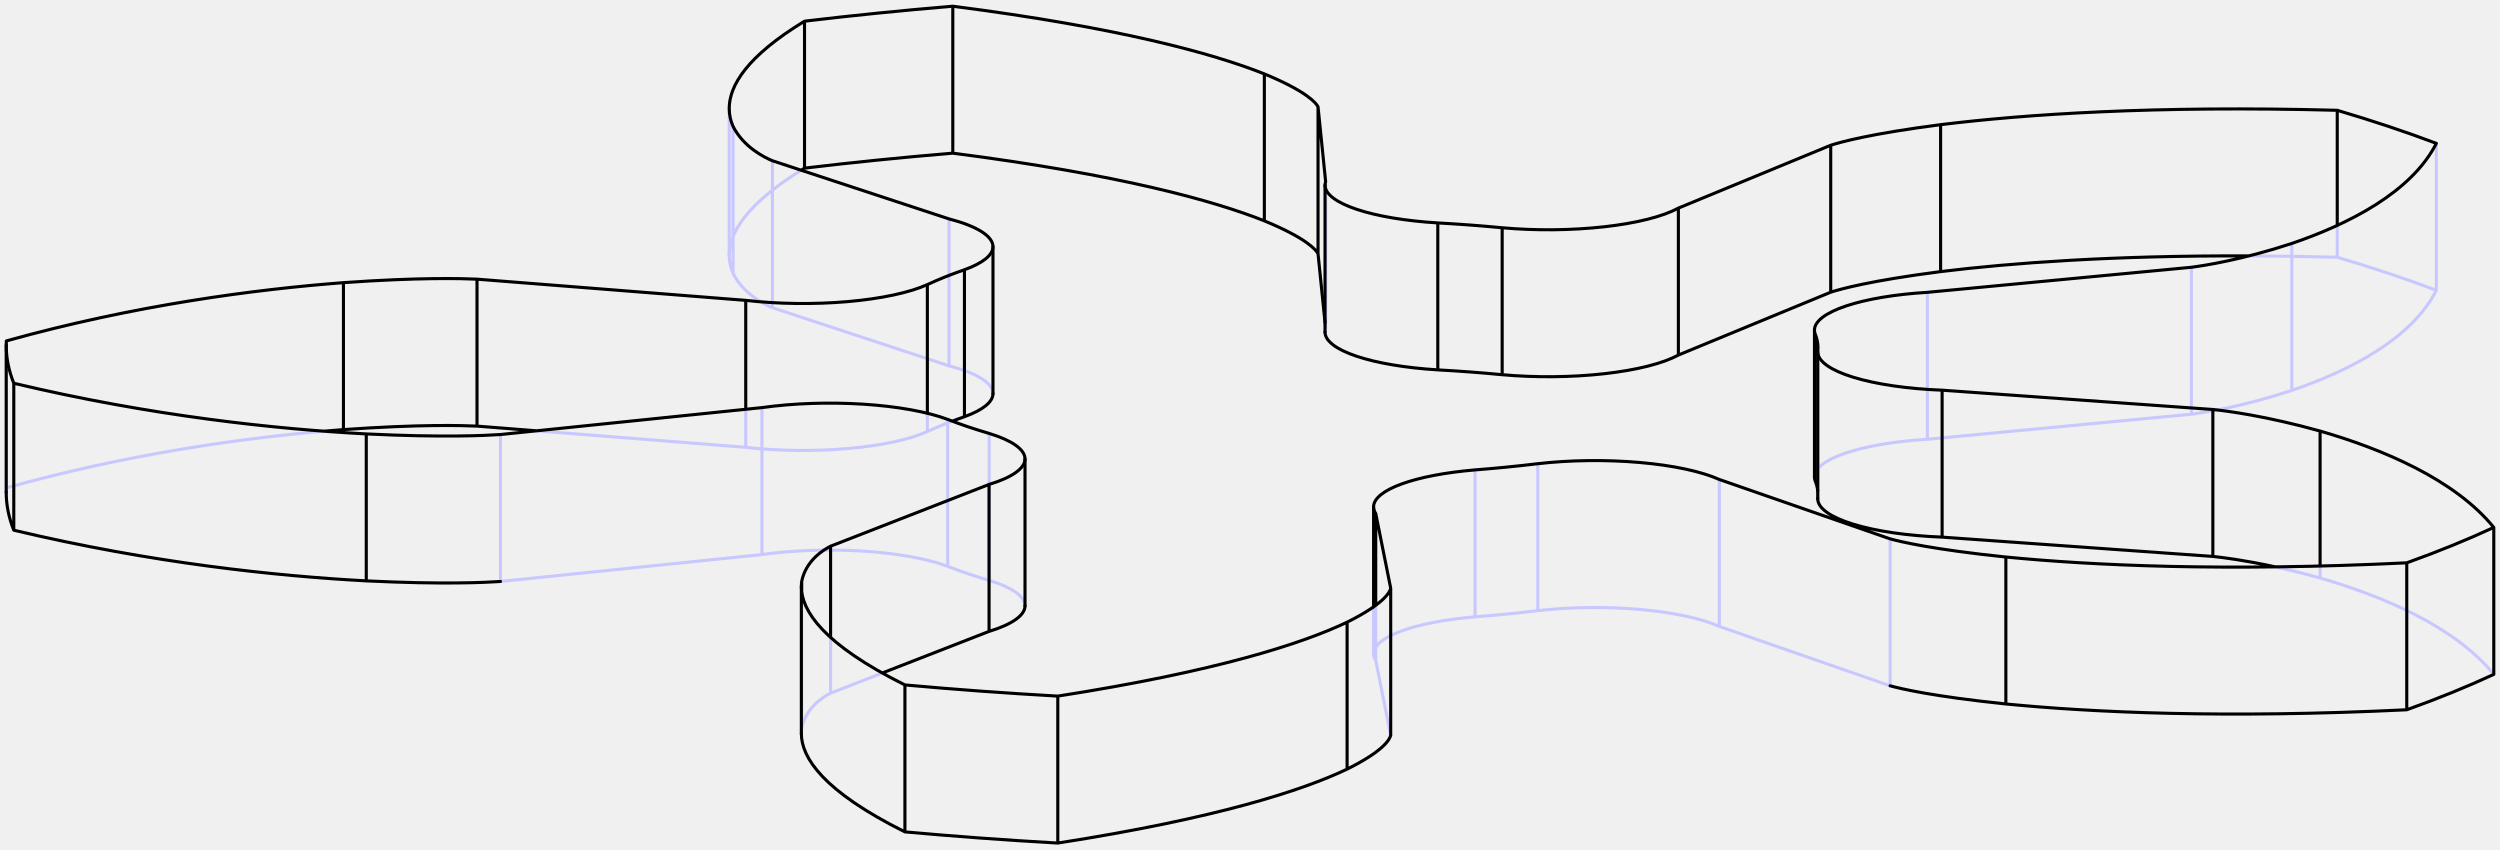
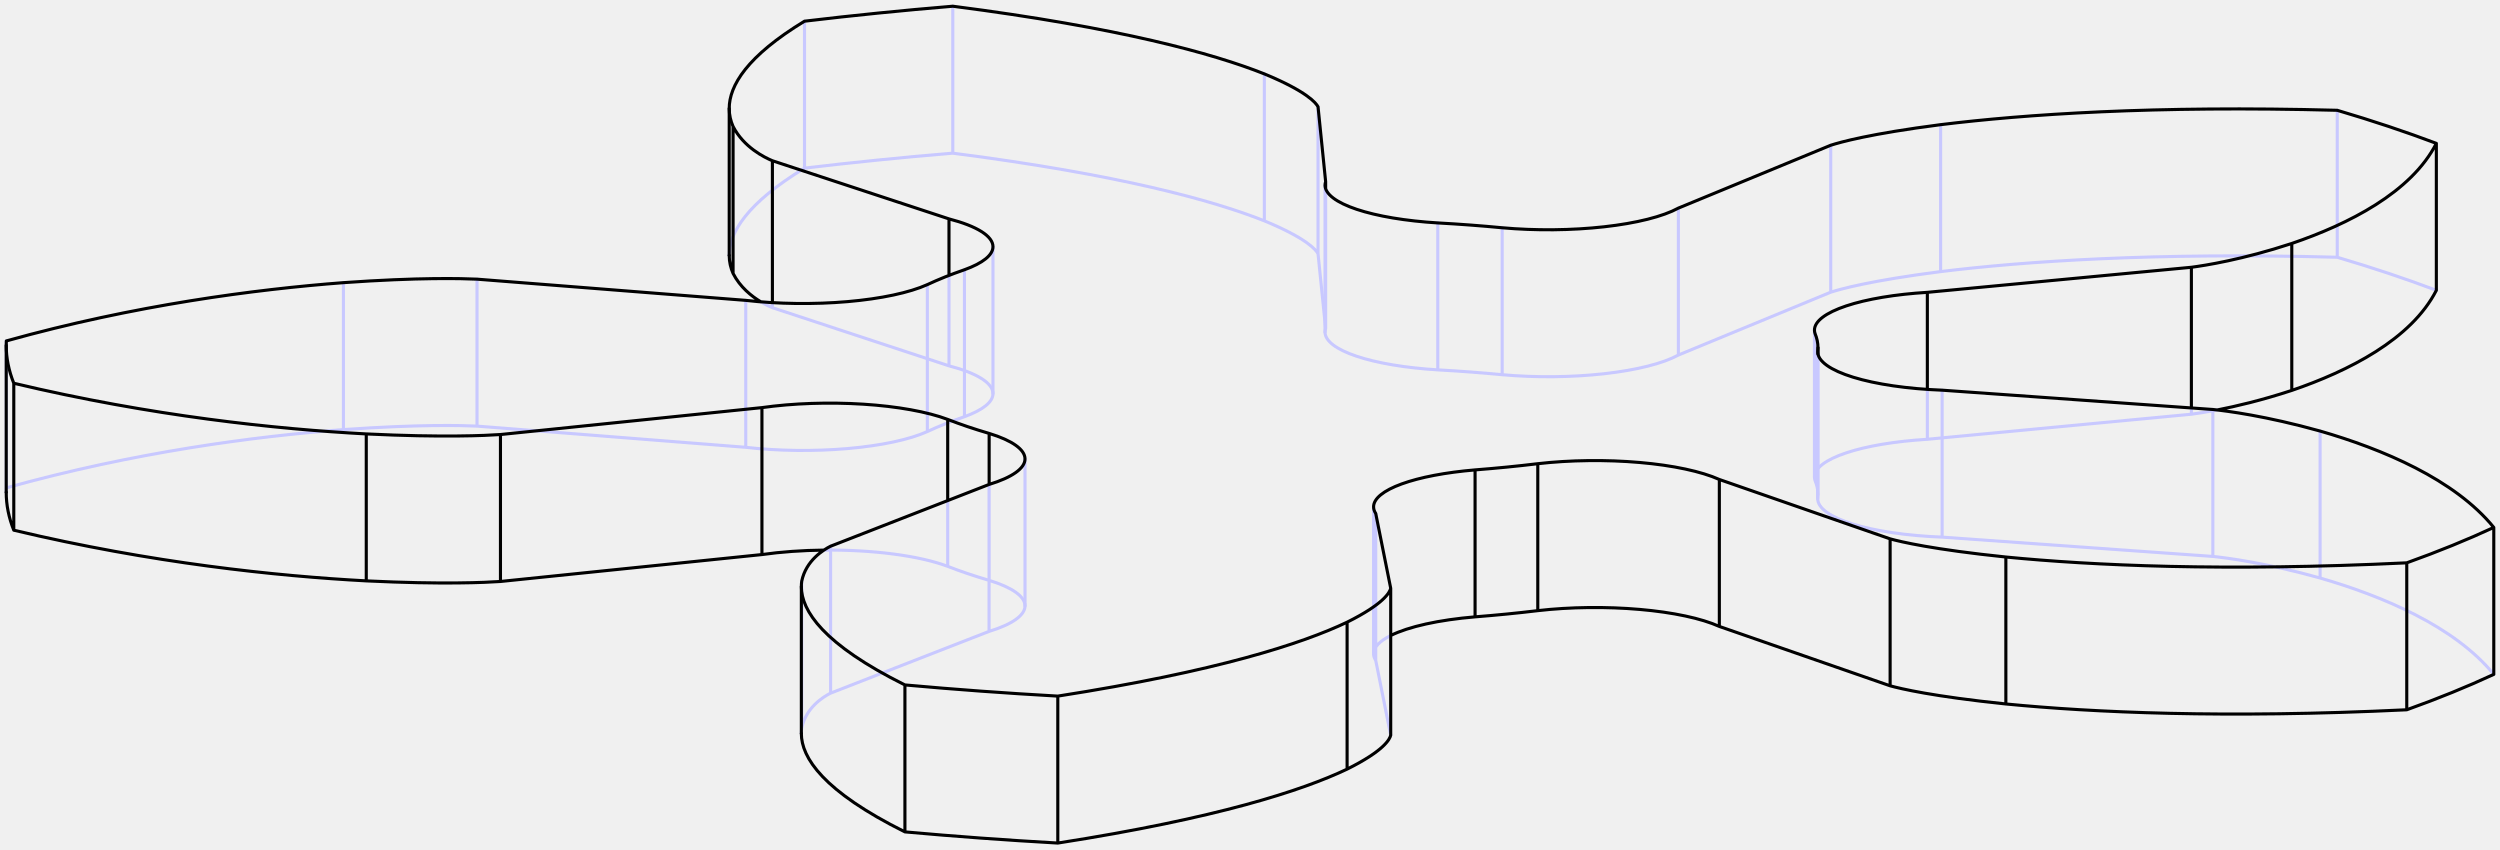
<svg xmlns="http://www.w3.org/2000/svg" viewBox="-358.577 -10.153 804 273.128" version="1.1" width="804" height="273.128">
  <style type="text/css">.edge {
  fill: None;
  fill-opacity: 0.0;
  stroke-linecap: round;
}
.visible .edge {
  stroke: #000000;
  stroke-opacity: 1.0;
  stroke-width: 1.0;
}
.hidden .edge {
  stroke: #C8C8FF;
  stroke-opacity: 1.0;
  stroke-width: 1.0;
}
.fill {
  fill-rule: evenodd;
}

 @media (prefers-color-scheme: dark) {
.edge {
  fill: None;
  fill-opacity: 0.0;
  stroke-linecap: round;
}
.visible .edge {
  stroke: #FFFFFF;
  stroke-opacity: 1.0;
  stroke-width: 1.0;
}
.hidden .edge {
  stroke: #A00000;
  stroke-opacity: 1.0;
  stroke-width: 1.0;
}
.fill {
  fill-rule: evenodd;
}

}</style>
  <g>
    <g />
    <g class="hidden">
      <g class="sharp">
-         <path class="edge" d="M194.361,191.309 L194.361,144.051 M249.286,210.401 L249.286,163.144 M194.361,191.309 L249.286,210.401 M387.565,175.729 L387.565,171.885 M443.423,206.725 C430.814,191.231 407.555,181.519 387.565,175.729 M387.565,175.729 C382.307,174.261 377.481,173.089 373.182,172.155 M226.012,150.135 L226.012,102.878 M226.012,150.135 C226.057,149.727 226.08,149.319 226.08,148.91 M226.08,148.91 C226.08,148.495 226.057,148.08 226.009,147.665 M261.258,131.12 L261.258,83.863 M224.954,143.265 C224.952,141.866 225.841,140.467 227.575,139.147 C229.304,137.826 231.876,136.585 235.145,135.493 C238.411,134.399 242.372,133.455 246.809,132.713 C251.244,131.969 256.152,131.429 261.258,131.12 M346.172,123.059 L346.172,75.802 M261.258,131.12 L346.172,123.059 M378.46,115.404 L378.46,68.146 M346.172,123.059 C350.46,122.5 362.602,120.614 378.46,115.404 M424.952,83.21 L424.952,35.953 M378.46,115.404 C396.641,109.203 416.897,99.022 424.952,83.21 M393.081,72.578 L393.081,62.349 M424.952,83.21 C415.129,79.501 404.48,75.949 393.081,72.578 M393.081,72.578 C383.141,72.311 373.69,72.172 364.719,72.141 M67.748,95.517 L67.748,48.26 M67.553,96.656 C67.553,96.276 67.618,95.896 67.748,95.517 M67.748,95.517 L67.553,93.596 M-122.822,77.771 L-122.822,30.513 M-100.928,44.586 C-118.606,55.566 -124.06,64.798 -124.06,71.982 M-124.06,71.982 C-124.06,74.09 -123.59,76.023 -122.822,77.771 M-110.172,88.8 L-110.172,41.542 M-122.822,77.771 C-119.435,84.426 -112.744,87.726 -110.172,88.8 M-53.384,107.499 L-53.384,60.242 M-110.172,88.8 L-53.384,107.499 M-53.384,107.499 C-48.919,108.656 -45.337,110.054 -42.919,111.584 C-40.494,113.113 -39.233,114.774 -39.236,116.436 M-60.34,128.638 L-60.34,122.751 M-52.356,125.282 C-55.219,126.365 -57.884,127.485 -60.34,128.638 M-118.745,133.702 L-118.745,121.472 M-60.34,128.638 C-63.199,129.92 -66.931,131.064 -71.299,131.994 C-75.665,132.926 -80.665,133.645 -85.979,134.105 C-91.293,134.566 -96.918,134.769 -102.499,134.7 C-108.08,134.632 -113.612,134.292 -118.745,133.702 M-118.745,133.702 L-186.005,128.396 M-356.545,146.747 L-356.545,102.318 M-254.431,128.52 C-282.09,130.93 -318.236,136.053 -356.545,146.747 M-356.545,146.747 C-356.567,147.219 -356.577,147.69 -356.577,148.162 M-197.629,176.85 L-197.629,129.592 M-113.539,168.194 L-113.539,120.936 M-197.629,176.85 L-113.539,168.194 M-53.798,171.984 L-53.798,124.727 M-113.539,168.194 C-108.601,167.495 -103.189,167.037 -97.647,166.849 C-92.105,166.66 -86.437,166.741 -81.002,167.087 C-75.565,167.431 -70.366,168.04 -65.733,168.874 C-61.098,169.708 -57.034,170.767 -53.798,171.984 M-40.467,176.494 L-40.467,129.236 M-53.798,171.984 C-49.756,173.568 -45.298,175.077 -40.467,176.494 M-40.467,176.494 C-36.787,177.616 -33.874,178.918 -31.912,180.314 C-29.946,181.711 -28.932,183.203 -28.934,184.695 M-91.462,212.765 L-91.462,194.844 M-74.841,206.288 L-91.462,212.765 M-100.747,224.031 L-100.747,180.226 M-91.462,212.765 C-93.701,213.891 -99.376,217.324 -100.747,224.031 M-100.747,224.031 C-100.822,224.585 -100.862,225.156 -100.862,225.744 M83.856,202.24 L83.856,184.514 M88.673,226.289 L83.856,202.24 M115.805,188.226 L115.805,140.968 M83.856,202.24 C83.397,201.536 83.166,200.821 83.166,200.106 M83.166,200.106 C83.165,198.792 83.95,197.477 85.483,196.229 C87.013,194.979 89.291,193.796 92.203,192.737 C95.112,191.677 98.655,190.742 102.656,189.978 C106.655,189.213 111.112,188.619 115.805,188.226 M135.973,186.231 L135.973,138.973 M115.805,188.226 C122.691,187.688 129.436,187.021 135.973,186.231 M194.361,191.309 L194.361,144.051 M135.973,186.231 C141.107,185.642 146.641,185.303 152.222,185.237 C157.803,185.169 163.428,185.373 168.739,185.836 C174.053,186.297 179.05,187.017 183.412,187.95 C187.778,188.881 191.506,190.025 194.361,191.309" />
+         <path class="edge" d="M387.565,175.729 L387.565,128.472 M443.423,206.725 C430.814,191.231 407.555,181.519 387.565,175.729 M353.075,168.794 L353.075,121.536 M387.565,175.729 C370.188,170.877 357.517,169.258 353.075,168.794 M266.007,162.587 L266.007,115.329 M353.075,168.794 L266.007,162.587 M226.012,150.135 L226.012,103.128 M266.007,162.587 C260.515,162.377 255.165,161.903 250.296,161.193 C245.425,160.483 241.035,159.539 237.402,158.418 C233.766,157.298 230.888,156.003 228.95,154.614 C227.007,153.225 226.007,151.743 226.009,150.26 M226.009,150.26 C226.009,150.219 226.01,150.177 226.012,150.135 M225.145,144.392 L225.145,97.135 M226.012,150.135 C226.057,149.727 226.08,149.319 226.08,148.91 M226.08,148.91 C226.08,147.401 225.768,145.892 225.145,144.392 M261.258,131.12 L261.258,115.08 M225.145,144.392 C225.018,144.018 224.954,143.641 224.954,143.265 M224.954,143.265 C224.952,141.866 225.841,140.467 227.575,139.147 C229.304,137.826 231.876,136.585 235.145,135.493 C238.411,134.399 242.372,133.455 246.809,132.713 C251.244,131.969 256.152,131.429 261.258,131.12 M346.172,123.059 L346.172,121.044 M261.258,131.12 L346.172,123.059 M346.172,123.059 C347.837,122.842 350.685,122.425 354.475,121.691 M393.081,72.578 L393.081,25.32 M424.952,83.21 C415.129,79.501 404.48,75.949 393.081,72.578 M265.52,77.197 L265.52,29.94 M393.081,72.578 C334.047,70.995 292.301,73.905 265.52,77.197 M230.181,83.821 L230.181,36.563 M265.52,77.197 C242.884,80.115 233.208,82.835 230.181,83.821 M181.189,104.034 L181.189,56.776 M230.181,83.821 L181.189,104.034 M124.52,110.352 L124.52,63.095 M181.189,104.034 C178.73,105.375 175.359,106.595 171.288,107.618 C167.22,108.641 162.457,109.466 157.3,110.041 C152.144,110.616 146.599,110.941 141.016,110.993 C135.433,111.047 129.815,110.828 124.52,110.352 M103.817,108.798 L103.817,61.54 M124.52,110.352 C117.767,109.705 110.843,109.185 103.817,108.798 M67.748,95.517 L67.748,50.537 M103.817,108.798 C98.715,108.488 93.812,107.947 89.382,107.203 C84.95,106.461 80.993,105.517 77.731,104.424 C74.466,103.331 71.898,102.091 70.171,100.771 C68.44,99.452 67.551,98.054 67.553,96.656 M67.553,96.656 C67.553,96.276 67.618,95.896 67.748,95.517 M65.302,71.443 L65.302,24.185 M67.748,95.517 L65.302,71.443 M48.037,60.87 L48.037,13.613 M65.302,71.443 C64.638,70.18 61.678,66.511 48.037,60.87 M-52.158,39.104 L-52.158,-8.153 M48.037,60.87 C31.588,54.333 1.619,46.038 -52.158,39.104 M-99.842,43.92 L-99.842,-3.338 M-52.158,39.104 C-68.391,40.455 -84.323,42.064 -99.842,43.92 M-99.842,43.92 C-118.384,55.192 -124.06,64.653 -124.06,71.982 M-110.172,88.8 L-110.172,87.176 M-113.881,86.919 C-112.367,87.826 -111.037,88.439 -110.172,88.8 M-53.384,107.499 L-53.384,78.418 M-110.172,88.8 L-53.384,107.499 M-48.411,123.856 L-48.411,76.598 M-53.384,107.499 C-48.919,108.656 -45.337,110.054 -42.919,111.584 C-40.494,113.113 -39.233,114.774 -39.236,116.436 M-39.236,116.436 C-39.235,117.761 -40.033,119.085 -41.589,120.343 C-43.143,121.601 -45.456,122.792 -48.411,123.856 M-60.34,128.638 L-60.34,81.38 M-48.411,123.856 C-52.8,125.372 -56.789,126.972 -60.34,128.638 M-118.745,133.702 L-118.745,86.444 M-60.34,128.638 C-63.199,129.92 -66.931,131.064 -71.299,131.994 C-75.665,132.926 -80.665,133.645 -85.979,134.105 C-91.293,134.566 -96.918,134.769 -102.499,134.7 C-108.08,134.632 -113.612,134.292 -118.745,133.702 M-205.17,126.884 L-205.17,79.626 M-118.745,133.702 L-205.17,126.884 M-248.129,128.005 L-248.129,80.748 M-205.17,126.884 C-209.868,126.663 -223.84,126.281 -248.129,128.005 M-356.545,146.747 L-356.545,99.49 M-248.129,128.005 C-276.475,130.166 -315.254,135.221 -356.545,146.747 M-356.545,146.747 C-356.567,147.219 -356.577,147.69 -356.577,148.162 M-53.798,171.984 L-53.798,150.831 M-93.605,166.76 C-85.906,166.676 -78.139,167.115 -71.226,168.025 C-64.306,168.931 -58.257,170.305 -53.798,171.984 M-40.467,176.494 L-40.467,145.639 M-53.798,171.984 C-49.756,173.568 -45.298,175.077 -40.467,176.494 M-40.494,192.904 L-40.494,145.647 M-40.467,176.494 C-36.787,177.616 -33.874,178.918 -31.912,180.314 C-29.946,181.711 -28.932,183.203 -28.934,184.695 M-28.934,184.695 C-28.932,186.189 -29.949,187.683 -31.92,189.081 C-33.886,190.479 -36.806,191.781 -40.494,192.904 M-91.462,212.765 L-91.462,165.508 M-40.494,192.904 L-91.462,212.765 M-100.747,224.031 L-100.747,176.773 M-91.462,212.765 C-93.701,213.891 -99.376,217.324 -100.747,224.031 M-100.747,224.031 C-100.822,224.585 -100.862,225.156 -100.862,225.744 M83.856,202.24 L83.856,154.982 M88.673,226.289 L83.856,202.24 M83.856,202.24 C83.397,201.536 83.166,200.821 83.166,200.106 M83.166,200.106 C83.166,199.087 83.637,198.068 84.564,197.079 C85.491,196.09 86.874,195.132 88.673,194.234" />
      </g>
      <g class="outline">
-         <path class="edge" d="M226.08,101.653 L226.08,148.91 M-124.06,71.982 L-124.06,24.724 M83.166,185.011 L83.166,200.106" />
+         <path class="edge" d="M226.009,103.003 L226.009,150.26 M226.08,103.689 L226.08,148.91 M224.954,96.007 L224.954,143.265 M67.553,49.398 L67.553,96.656 M-39.236,69.178 L-39.236,116.436 M-28.934,137.437 L-28.934,184.695 M83.166,152.849 L83.166,200.106" />
      </g>
    </g>
    <g class="visible">
      <g class="sharp">
-         <path class="edge" d="M194.361,144.051 L249.286,163.144 M286.506,216.243 L286.506,168.985 M249.286,210.401 C252.6,211.319 263.065,213.822 286.506,216.243 M249.286,163.144 C252.6,164.061 263.065,166.564 286.506,168.985 M415.436,218.112 L415.436,170.854 M286.506,216.243 C314.192,218.948 356.68,220.95 415.436,218.112 M286.506,168.985 C314.192,171.69 356.68,173.693 415.436,170.854 M443.423,206.725 L443.423,159.468 M415.436,218.112 C425.598,214.469 434.949,210.664 443.423,206.725 M415.436,170.854 C425.598,167.211 434.949,163.407 443.423,159.468 M387.565,171.885 L387.565,128.472 M443.423,159.468 C430.814,143.973 407.555,134.261 387.565,128.472 M353.075,168.794 L353.075,121.536 M373.182,172.155 C363.274,170.003 356.173,169.118 353.075,168.794 M387.565,128.472 C370.188,123.62 357.517,122.001 353.075,121.536 M266.007,162.587 L266.007,115.329 M353.075,168.794 L266.007,162.587 M353.075,121.536 L266.007,115.329 M266.007,162.587 C260.515,162.377 255.165,161.903 250.296,161.193 C245.425,160.483 241.035,159.539 237.402,158.418 C233.766,157.298 230.888,156.003 228.95,154.614 C227.007,153.225 226.007,151.743 226.009,150.26 M226.009,150.26 C226.009,150.219 226.01,150.177 226.012,150.135 M266.007,115.329 C260.515,115.12 255.165,114.646 250.296,113.935 C245.425,113.226 241.035,112.281 237.402,111.161 C233.766,110.041 230.888,108.746 228.95,107.357 C227.007,105.968 226.007,104.486 226.009,103.003 M226.009,103.003 C226.009,102.961 226.01,102.919 226.012,102.878 M225.145,144.392 L225.145,97.135 M226.009,147.665 C225.885,146.572 225.597,145.48 225.145,144.392 M226.012,102.878 C226.057,102.469 226.08,102.061 226.08,101.653 M226.08,101.653 C226.08,100.144 225.768,98.635 225.145,97.135 M225.145,144.392 C225.018,144.018 224.954,143.641 224.954,143.265 M225.145,97.135 C225.018,96.76 224.954,96.384 224.954,96.007 M224.954,96.007 C224.952,94.608 225.841,93.209 227.575,91.889 C229.304,90.569 231.876,89.328 235.145,88.235 C238.411,87.142 242.372,86.198 246.809,85.455 C251.244,84.712 256.152,84.171 261.258,83.863 M261.258,83.863 L346.172,75.802 M346.172,75.802 C350.46,75.243 362.602,73.357 378.46,68.146 M378.46,68.146 C396.641,61.945 416.897,51.764 424.952,35.953 M393.081,62.349 L393.081,25.32 M424.952,35.953 C415.129,32.244 404.48,28.691 393.081,25.32 M265.52,77.197 L265.52,29.94 M364.719,72.141 C320.412,71.986 287.791,74.46 265.52,77.197 M393.081,25.32 C334.047,23.737 292.301,26.648 265.52,29.94 M230.181,83.821 L230.181,36.563 M265.52,77.197 C242.884,80.115 233.208,82.835 230.181,83.821 M265.52,29.94 C242.884,32.857 233.208,35.578 230.181,36.563 M181.189,104.034 L181.189,56.776 M230.181,83.821 L181.189,104.034 M230.181,36.563 L181.189,56.776 M124.52,110.352 L124.52,63.095 M181.189,104.034 C178.73,105.375 175.359,106.595 171.288,107.618 C167.22,108.641 162.457,109.466 157.3,110.041 C152.144,110.616 146.599,110.941 141.016,110.993 C135.433,111.047 129.815,110.828 124.52,110.352 M181.189,56.776 C178.73,58.117 175.359,59.338 171.288,60.36 C167.22,61.384 162.457,62.209 157.3,62.783 C152.144,63.359 146.599,63.683 141.016,63.736 C135.433,63.789 129.815,63.571 124.52,63.095 M103.817,108.798 L103.817,61.54 M124.52,110.352 C117.767,109.705 110.843,109.185 103.817,108.798 M124.52,63.095 C117.767,62.448 110.843,61.928 103.817,61.54 M103.817,108.798 C98.715,108.488 93.812,107.947 89.382,107.203 C84.95,106.461 80.993,105.517 77.731,104.424 C74.466,103.331 71.898,102.091 70.171,100.771 C68.44,99.452 67.551,98.054 67.553,96.656 M103.817,61.54 C98.715,61.231 93.812,60.689 89.382,59.946 C84.95,59.203 80.993,58.259 77.731,57.166 C74.466,56.074 71.898,54.833 70.171,53.514 C68.44,52.194 67.551,50.796 67.553,49.398 M67.553,49.398 C67.553,49.018 67.618,48.638 67.748,48.26 M65.302,71.443 L65.302,24.185 M67.553,93.596 L65.302,71.443 M67.748,48.26 L65.302,24.185 M48.037,60.87 L48.037,13.613 M65.302,71.443 C64.638,70.18 61.678,66.511 48.037,60.87 M65.302,24.185 C64.638,22.923 61.678,19.254 48.037,13.613 M-52.158,39.104 L-52.158,-8.153 M48.037,60.87 C31.588,54.333 1.619,46.038 -52.158,39.104 M48.037,13.613 C31.588,7.075 1.619,-1.22 -52.158,-8.153 M-99.842,43.92 L-99.842,-3.338 M-52.158,39.104 C-68.391,40.455 -84.323,42.064 -99.842,43.92 M-52.158,-8.153 C-68.391,-6.802 -84.323,-5.194 -99.842,-3.338 M-99.842,43.92 C-100.209,44.143 -100.571,44.365 -100.928,44.586 M-99.842,-3.338 C-118.384,7.935 -124.06,17.395 -124.06,24.724 M-124.06,24.724 C-124.06,26.833 -123.59,28.765 -122.822,30.513 M-122.822,30.513 C-119.435,37.168 -112.744,40.469 -110.172,41.542 M-110.172,41.542 L-53.384,60.242 M-48.411,123.856 L-48.411,76.598 M-39.236,116.436 C-39.235,117.761 -40.033,119.085 -41.589,120.343 C-43.143,121.601 -45.456,122.792 -48.411,123.856 M-53.384,60.242 C-48.919,61.398 -45.337,62.796 -42.919,64.326 C-40.494,65.856 -39.233,67.517 -39.236,69.178 M-39.236,69.178 C-39.235,70.503 -40.033,71.828 -41.589,73.086 C-43.143,74.343 -45.456,75.534 -48.411,76.598 M-60.34,122.751 L-60.34,81.38 M-48.411,123.856 C-49.765,124.323 -51.08,124.799 -52.356,125.282 M-48.411,76.598 C-52.8,78.115 -56.789,79.714 -60.34,81.38 M-118.745,121.472 L-118.745,86.444 M-60.34,81.38 C-63.199,82.663 -66.931,83.806 -71.299,84.737 C-75.665,85.669 -80.665,86.387 -85.979,86.847 C-91.293,87.309 -96.918,87.511 -102.499,87.442 C-108.08,87.374 -113.612,87.034 -118.745,86.444 M-205.17,126.884 L-205.17,79.626 M-186.005,128.396 L-205.17,126.884 M-118.745,86.444 L-205.17,79.626 M-248.129,128.005 L-248.129,80.748 M-205.17,126.884 C-209.868,126.663 -223.84,126.281 -248.129,128.005 M-205.17,79.626 C-209.868,79.405 -223.84,79.024 -248.129,80.748 M-356.545,102.318 L-356.545,99.49 M-248.129,128.005 C-250.176,128.161 -252.278,128.333 -254.431,128.52 M-248.129,80.748 C-276.475,82.909 -315.254,87.963 -356.545,99.49 M-354.145,160.355 L-354.145,113.098 M-356.577,148.162 C-356.577,152.234 -355.765,156.306 -354.145,160.355 M-356.545,99.49 C-356.567,99.961 -356.577,100.433 -356.577,100.904 M-356.577,100.904 C-356.577,104.976 -355.765,109.049 -354.145,113.098 M-240.786,176.657 L-240.786,129.399 M-354.145,160.355 C-309.867,170.91 -269.691,175.113 -240.786,176.657 M-354.145,113.098 C-309.867,123.653 -269.691,127.856 -240.786,129.399 M-240.786,176.657 C-216.057,177.853 -202.245,177.172 -197.629,176.85 M-240.786,129.399 C-216.057,130.595 -202.245,129.914 -197.629,129.592 M-197.629,129.592 L-113.539,120.936 M-113.539,120.936 C-108.601,120.238 -103.189,119.78 -97.647,119.592 C-92.105,119.403 -86.437,119.484 -81.002,119.829 C-75.565,120.174 -70.366,120.782 -65.733,121.617 C-61.098,122.45 -57.034,123.51 -53.798,124.727 M-53.798,124.727 C-49.756,126.311 -45.298,127.819 -40.467,129.236 M-40.494,192.904 L-40.494,145.647 M-28.934,184.695 C-28.932,186.189 -29.949,187.683 -31.92,189.081 C-33.886,190.479 -36.806,191.781 -40.494,192.904 M-40.467,129.236 C-36.787,130.359 -33.874,131.66 -31.912,133.057 C-29.946,134.453 -28.932,135.945 -28.934,137.437 M-28.934,137.437 C-28.932,138.932 -29.949,140.425 -31.92,141.823 C-33.886,143.221 -36.806,144.524 -40.494,145.647 M-91.462,194.844 L-91.462,165.508 M-40.494,192.904 L-74.841,206.288 M-40.494,145.647 L-91.462,165.508 M-100.747,180.226 L-100.747,176.773 M-91.462,165.508 C-93.701,166.633 -99.376,170.067 -100.747,176.773 M-67.556,257.38 L-67.556,210.122 M-100.862,225.744 C-100.862,233.523 -93.826,244.311 -67.556,257.38 M-100.747,176.773 C-100.822,177.327 -100.862,177.898 -100.862,178.487 M-100.862,178.487 C-100.862,186.266 -93.826,197.054 -67.556,210.122 M-18.389,260.975 L-18.389,213.717 M-67.556,257.38 C-51.453,258.837 -35.025,260.038 -18.389,260.975 M-67.556,210.122 C-51.453,211.579 -35.025,212.781 -18.389,213.717 M74.651,237.199 L74.651,189.941 M-18.389,260.975 C32.853,252.982 60.225,244.069 74.651,237.199 M-18.389,213.717 C32.853,205.724 60.225,196.811 74.651,189.941 M88.673,226.289 L88.673,179.031 M74.651,237.199 C86.547,231.282 88.392,227.561 88.673,226.289 M74.651,189.941 C86.547,184.025 88.392,180.304 88.673,179.031 M83.856,184.514 L83.856,154.982 M88.673,179.031 L83.856,154.982 M83.856,154.982 C83.397,154.278 83.166,153.563 83.166,152.849 M83.166,152.849 C83.165,151.534 83.95,150.22 85.483,148.971 C87.013,147.722 89.291,146.539 92.203,145.479 C95.112,144.42 98.655,143.484 102.656,142.72 C106.655,141.955 111.112,141.362 115.805,140.968 M115.805,140.968 C122.691,140.431 129.436,139.764 135.973,138.973 M135.973,138.973 C141.107,138.385 146.641,138.046 152.222,137.979 C157.803,137.912 163.428,138.116 168.739,138.578 C174.053,139.04 179.05,139.759 183.412,140.692 C187.778,141.624 191.506,142.768 194.361,144.051" />
+         <path class="edge" d="M194.361,191.309 L194.361,144.051 M249.286,210.401 L249.286,163.144 M194.361,191.309 L249.286,210.401 M194.361,144.051 L249.286,163.144 M286.506,216.243 L286.506,168.985 M249.286,210.401 C252.6,211.319 263.065,213.822 286.506,216.243 M249.286,163.144 C252.6,164.061 263.065,166.564 286.506,168.985 M415.436,218.112 L415.436,170.854 M286.506,216.243 C314.192,218.948 356.68,220.95 415.436,218.112 M286.506,168.985 C314.192,171.69 356.68,173.693 415.436,170.854 M443.423,206.725 L443.423,159.468 M415.436,218.112 C425.598,214.469 434.949,210.664 443.423,206.725 M415.436,170.854 C425.598,167.211 434.949,163.407 443.423,159.468 M443.423,159.468 C430.814,143.973 407.555,134.261 387.565,128.472 M387.565,128.472 C370.188,123.62 357.517,122.001 353.075,121.536 M353.075,121.536 L266.007,115.329 M226.012,103.128 L226.012,102.878 M266.007,115.329 C260.515,115.12 255.165,114.646 250.296,113.935 C245.425,113.226 241.035,112.281 237.402,111.161 C233.766,110.041 230.888,108.746 228.95,107.357 C227.007,105.968 226.007,104.486 226.009,103.003 M226.009,103.003 C226.009,102.961 226.01,102.919 226.012,102.878 M226.012,102.878 C226.057,102.469 226.08,102.061 226.08,101.653 M226.08,101.653 C226.08,100.144 225.768,98.635 225.145,97.135 M261.258,115.08 L261.258,83.863 M225.145,97.135 C225.018,96.76 224.954,96.384 224.954,96.007 M224.954,96.007 C224.952,94.608 225.841,93.209 227.575,91.889 C229.304,90.569 231.876,89.328 235.145,88.235 C238.411,87.142 242.372,86.198 246.809,85.455 C251.244,84.712 256.152,84.171 261.258,83.863 M346.172,121.044 L346.172,75.802 M261.258,83.863 L346.172,75.802 M378.46,115.404 L378.46,68.146 M354.475,121.691 C360.447,120.535 368.758,118.591 378.46,115.404 M346.172,75.802 C350.46,75.243 362.602,73.357 378.46,68.146 M424.952,83.21 L424.952,35.953 M378.46,115.404 C396.641,109.203 416.897,99.022 424.952,83.21 M378.46,68.146 C396.641,61.945 416.897,51.764 424.952,35.953 M424.952,35.953 C415.129,32.244 404.48,28.691 393.081,25.32 M393.081,25.32 C334.047,23.737 292.301,26.648 265.52,29.94 M265.52,29.94 C242.884,32.857 233.208,35.578 230.181,36.563 M230.181,36.563 L181.189,56.776 M181.189,56.776 C178.73,58.117 175.359,59.338 171.288,60.36 C167.22,61.384 162.457,62.209 157.3,62.783 C152.144,63.359 146.599,63.683 141.016,63.736 C135.433,63.789 129.815,63.571 124.52,63.095 M124.52,63.095 C117.767,62.448 110.843,61.928 103.817,61.54 M67.748,50.537 L67.748,48.26 M103.817,61.54 C98.715,61.231 93.812,60.689 89.382,59.946 C84.95,59.203 80.993,58.259 77.731,57.166 C74.466,56.074 71.898,54.833 70.171,53.514 C68.44,52.194 67.551,50.796 67.553,49.398 M67.553,49.398 C67.553,49.018 67.618,48.638 67.748,48.26 M67.748,48.26 L65.302,24.185 M65.302,24.185 C64.638,22.923 61.678,19.254 48.037,13.613 M48.037,13.613 C31.588,7.075 1.619,-1.22 -52.158,-8.153 M-52.158,-8.153 C-68.391,-6.802 -84.323,-5.194 -99.842,-3.338 M-122.822,77.771 L-122.822,30.513 M-124.06,71.982 C-124.06,74.09 -123.59,76.023 -122.822,77.771 M-99.842,-3.338 C-118.384,7.935 -124.06,17.395 -124.06,24.724 M-124.06,24.724 C-124.06,26.833 -123.59,28.765 -122.822,30.513 M-110.172,87.176 L-110.172,41.542 M-122.822,77.771 C-120.573,82.188 -116.869,85.128 -113.881,86.919 M-122.822,30.513 C-119.435,37.168 -112.744,40.469 -110.172,41.542 M-53.384,78.418 L-53.384,60.242 M-110.172,41.542 L-53.384,60.242 M-53.384,60.242 C-48.919,61.398 -45.337,62.796 -42.919,64.326 C-40.494,65.856 -39.233,67.517 -39.236,69.178 M-39.236,69.178 C-39.235,70.503 -40.033,71.828 -41.589,73.086 C-43.143,74.343 -45.456,75.534 -48.411,76.598 M-48.411,76.598 C-52.8,78.115 -56.789,79.714 -60.34,81.38 M-60.34,81.38 C-63.199,82.663 -66.931,83.806 -71.299,84.737 C-75.665,85.669 -80.665,86.387 -85.979,86.847 C-91.293,87.309 -96.918,87.511 -102.499,87.442 C-108.08,87.374 -113.612,87.034 -118.745,86.444 M-118.745,86.444 L-205.17,79.626 M-205.17,79.626 C-209.868,79.405 -223.84,79.024 -248.129,80.748 M-248.129,80.748 C-276.475,82.909 -315.254,87.963 -356.545,99.49 M-354.145,160.355 L-354.145,113.098 M-356.577,148.162 C-356.577,152.234 -355.765,156.306 -354.145,160.355 M-356.545,99.49 C-356.567,99.961 -356.577,100.433 -356.577,100.904 M-356.577,100.904 C-356.577,104.976 -355.765,109.049 -354.145,113.098 M-240.786,176.657 L-240.786,129.399 M-354.145,160.355 C-309.867,170.91 -269.691,175.113 -240.786,176.657 M-354.145,113.098 C-309.867,123.653 -269.691,127.856 -240.786,129.399 M-197.629,176.85 L-197.629,129.592 M-240.786,176.657 C-216.057,177.853 -202.245,177.172 -197.629,176.85 M-240.786,129.399 C-216.057,130.595 -202.245,129.914 -197.629,129.592 M-113.539,168.194 L-113.539,120.936 M-197.629,176.85 L-113.539,168.194 M-197.629,129.592 L-113.539,120.936 M-53.798,150.831 L-53.798,124.727 M-113.539,168.194 C-107.406,167.326 -100.54,166.832 -93.605,166.76 M-113.539,120.936 C-108.601,120.238 -103.189,119.78 -97.647,119.592 C-92.105,119.403 -86.437,119.484 -81.002,119.829 C-75.565,120.174 -70.366,120.782 -65.733,121.617 C-61.098,122.45 -57.034,123.51 -53.798,124.727 M-40.467,145.639 L-40.467,129.236 M-53.798,124.727 C-49.756,126.311 -45.298,127.819 -40.467,129.236 M-40.467,129.236 C-36.787,130.359 -33.874,131.66 -31.912,133.057 C-29.946,134.453 -28.932,135.945 -28.934,137.437 M-28.934,137.437 C-28.932,138.932 -29.949,140.425 -31.92,141.823 C-33.886,143.221 -36.806,144.524 -40.494,145.647 M-40.494,145.647 L-91.462,165.508 M-91.462,165.508 C-93.701,166.633 -99.376,170.067 -100.747,176.773 M-67.556,257.38 L-67.556,210.122 M-100.862,225.744 C-100.862,233.523 -93.826,244.311 -67.556,257.38 M-100.747,176.773 C-100.822,177.327 -100.862,177.898 -100.862,178.487 M-100.862,178.487 C-100.862,186.266 -93.826,197.054 -67.556,210.122 M-18.389,260.975 L-18.389,213.717 M-67.556,257.38 C-51.453,258.837 -35.025,260.038 -18.389,260.975 M-67.556,210.122 C-51.453,211.579 -35.025,212.781 -18.389,213.717 M74.651,237.199 L74.651,189.941 M-18.389,260.975 C32.853,252.982 60.225,244.069 74.651,237.199 M-18.389,213.717 C32.853,205.724 60.225,196.811 74.651,189.941 M88.673,226.289 L88.673,179.031 M74.651,237.199 C86.547,231.282 88.392,227.561 88.673,226.289 M74.651,189.941 C86.547,184.025 88.392,180.304 88.673,179.031 M88.673,179.031 L83.856,154.982 M115.805,188.226 L115.805,140.968 M88.673,194.234 C91.512,192.814 95.394,191.544 100.032,190.518 C104.667,189.491 110.057,188.707 115.805,188.226 M83.856,154.982 C83.397,154.278 83.166,153.563 83.166,152.849 M83.166,152.849 C83.165,151.534 83.95,150.22 85.483,148.971 C87.013,147.722 89.291,146.539 92.203,145.479 C95.112,144.42 98.655,143.484 102.656,142.72 C106.655,141.955 111.112,141.362 115.805,140.968 M135.973,186.231 L135.973,138.973 M115.805,188.226 C122.691,187.688 129.436,187.021 135.973,186.231 M115.805,140.968 C122.691,140.431 129.436,139.764 135.973,138.973 M194.361,191.309 L194.361,144.051 M135.973,186.231 C141.107,185.642 146.641,185.303 152.222,185.237 C157.803,185.169 163.428,185.373 168.739,185.836 C174.053,186.297 179.05,187.017 183.412,187.95 C187.778,188.881 191.506,190.025 194.361,191.309 M135.973,138.973 C141.107,138.385 146.641,138.046 152.222,137.979 C157.803,137.912 163.428,138.116 168.739,138.578 C174.053,139.04 179.05,139.759 183.412,140.692 C187.778,141.624 191.506,142.768 194.361,144.051 M194.361,191.309 L194.361,191.309 M194.361,144.051 L194.361,144.051" />
      </g>
      <g class="outline">
-         <path class="edge" d="M226.009,103.003 L226.009,150.26 M224.954,96.007 L224.954,143.265 M67.553,49.398 L67.553,96.656 M-39.236,69.178 L-39.236,116.436 M-356.577,100.904 L-356.577,148.162 M-28.934,137.437 L-28.934,184.695 M-100.862,225.744 L-100.862,178.487 M83.166,152.849 L83.166,185.011" />
+         <path class="edge" d="M226.08,101.653 L226.08,103.689 M-124.06,71.982 L-124.06,24.724 M-356.577,100.904 L-356.577,148.162 M-100.862,225.744 L-100.862,178.487" />
      </g>
    </g>
  </g>
</svg>
